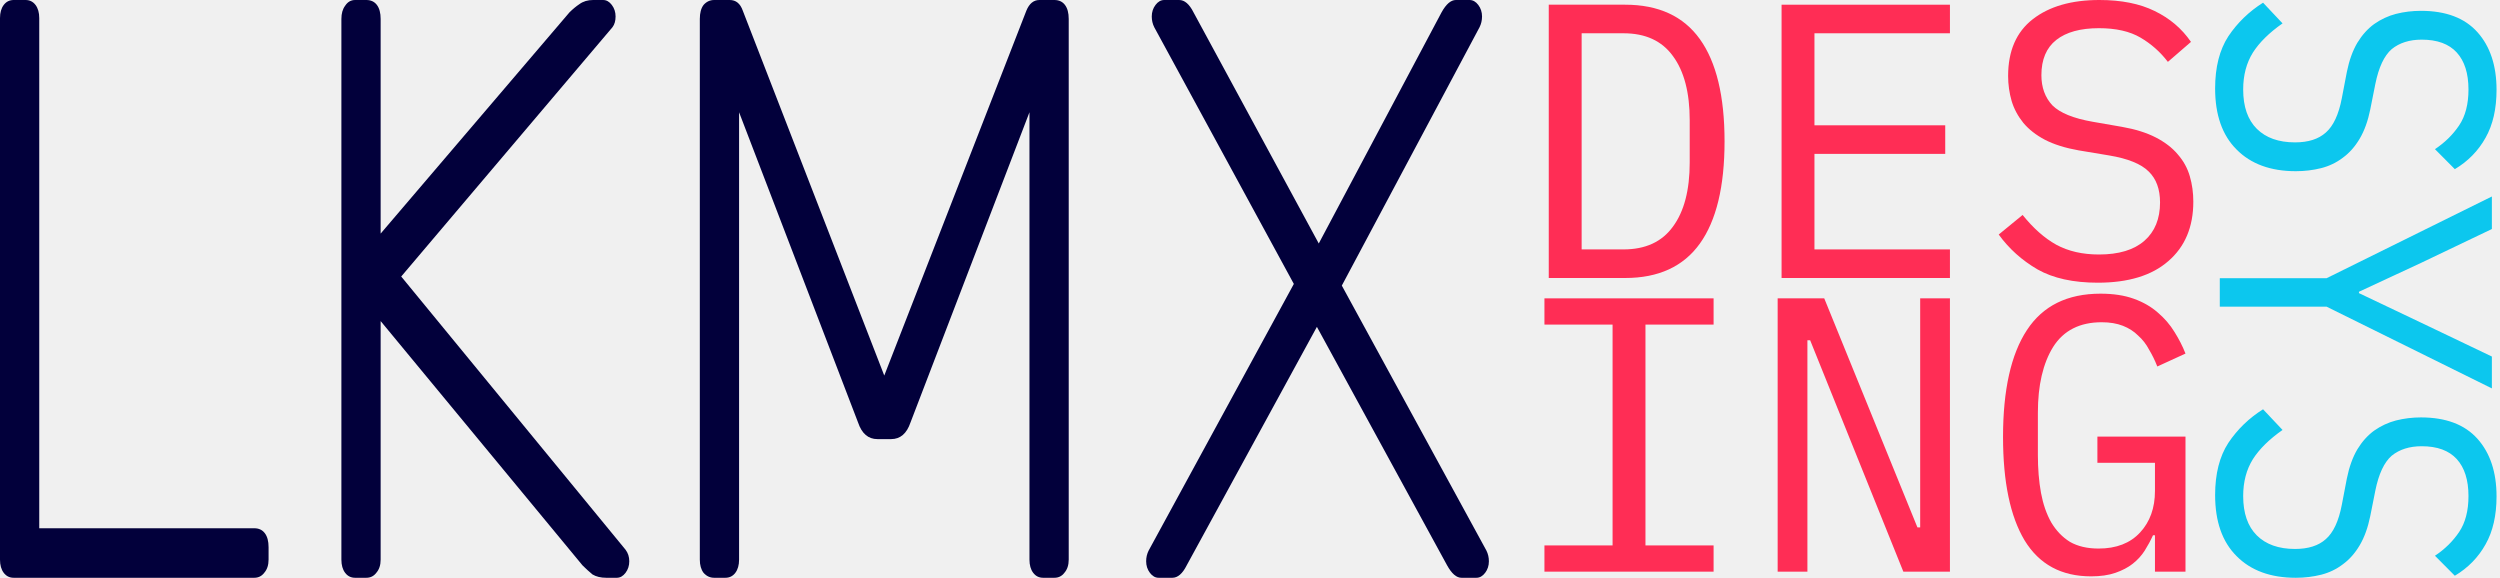
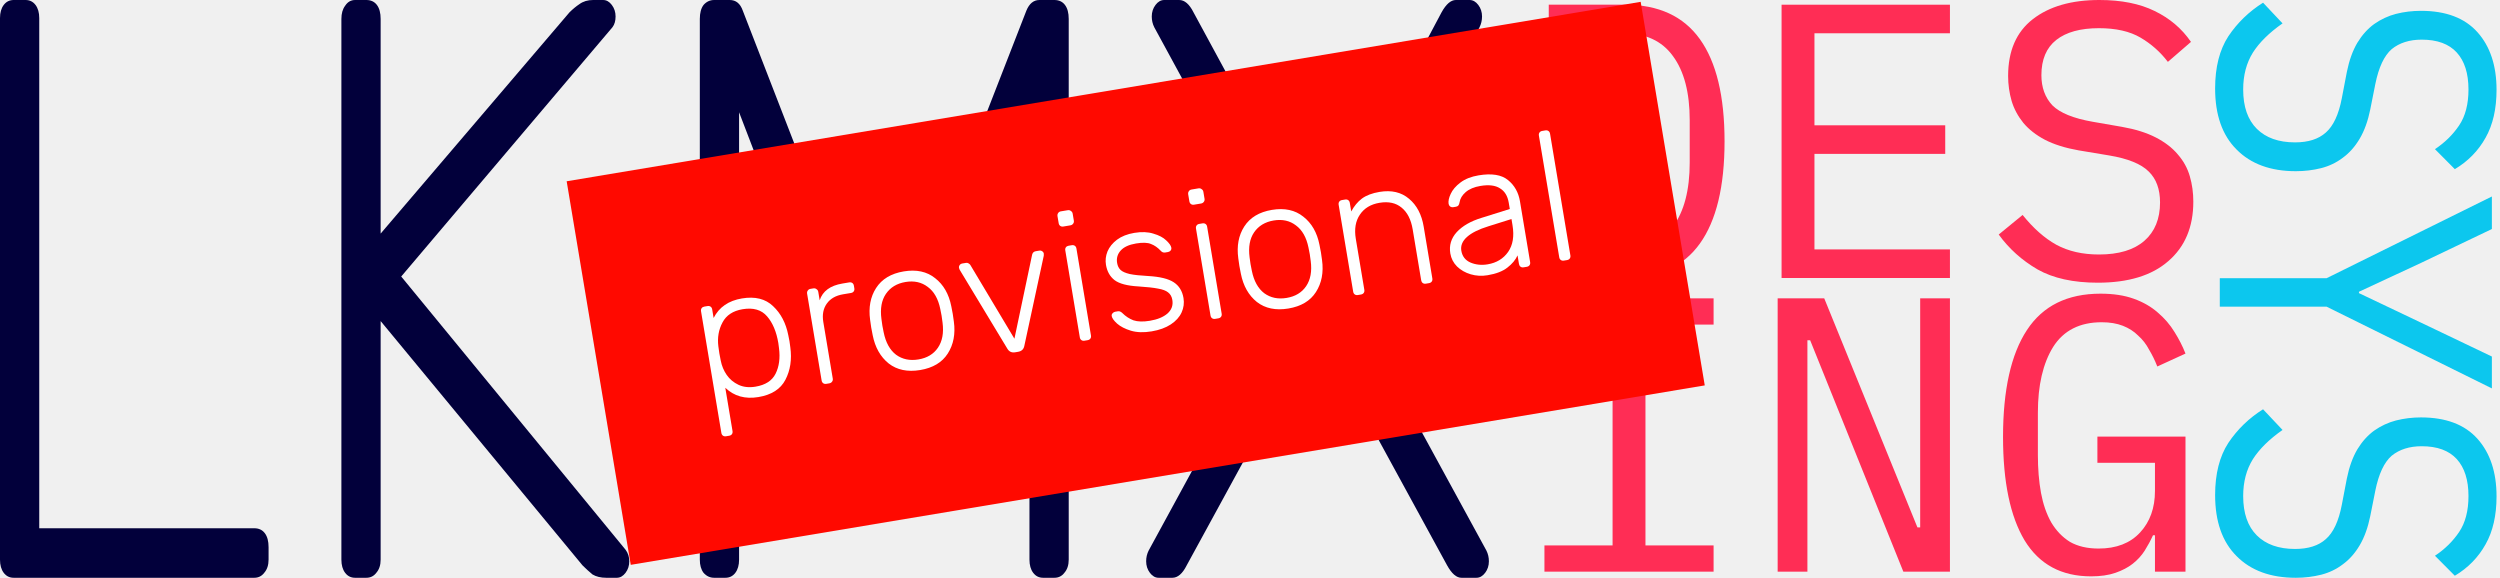
<svg xmlns="http://www.w3.org/2000/svg" width="225" height="52" viewBox="0 0 225 52" fill="none">
  <path d="M1.234 52C0.86 52 0.561 51.851 0.336 51.554C0.112 51.257 0 50.861 0 50.366V1.634C0 1.139 0.112 0.743 0.336 0.446C0.561 0.149 0.86 0 1.234 0H2.299C2.673 0 2.972 0.149 3.197 0.446C3.421 0.743 3.533 1.139 3.533 1.634V47.543H22.882C23.293 47.543 23.611 47.691 23.835 47.989C24.06 48.286 24.172 48.707 24.172 49.251V50.366C24.172 50.861 24.041 51.257 23.779 51.554C23.555 51.851 23.256 52 22.882 52H1.234Z" fill="#02003B" />
  <path d="M31.959 52C31.585 52 31.286 51.851 31.062 51.554C30.837 51.257 30.725 50.861 30.725 50.366V1.709C30.725 1.213 30.837 0.817 31.062 0.52C31.286 0.173 31.585 0 31.959 0H32.968C33.38 0 33.697 0.149 33.922 0.446C34.146 0.743 34.258 1.164 34.258 1.709V21.023L51.251 1.114C51.551 0.817 51.85 0.57 52.149 0.371C52.485 0.124 52.897 0 53.383 0H54.28C54.579 0 54.841 0.149 55.065 0.446C55.289 0.743 55.402 1.09 55.402 1.486C55.402 1.882 55.308 2.204 55.121 2.451L36.109 24.886L56.299 49.474C56.523 49.771 56.635 50.118 56.635 50.514C56.635 50.91 56.523 51.257 56.299 51.554C56.075 51.851 55.813 52 55.514 52H54.56C54.074 52 53.663 51.901 53.327 51.703C53.027 51.455 52.728 51.183 52.429 50.886L34.258 28.897V50.366C34.258 50.861 34.127 51.257 33.866 51.554C33.641 51.851 33.342 52 32.968 52H31.959Z" fill="#02003B" />
  <path d="M64.274 52C63.9 52 63.582 51.851 63.32 51.554C63.096 51.257 62.984 50.861 62.984 50.366V1.709C62.984 1.164 63.096 0.743 63.32 0.446C63.582 0.149 63.9 0 64.274 0H65.676C66.237 0 66.629 0.322 66.853 0.966L79.584 33.8L92.371 0.966C92.633 0.322 93.025 0 93.549 0H94.895C95.306 0 95.624 0.149 95.848 0.446C96.073 0.743 96.185 1.164 96.185 1.709V50.366C96.185 50.861 96.054 51.257 95.792 51.554C95.568 51.851 95.269 52 94.895 52H93.885C93.511 52 93.212 51.851 92.988 51.554C92.764 51.257 92.652 50.861 92.652 50.366V10.103L81.94 38.034C81.603 39.025 81.024 39.52 80.201 39.52H78.967C78.145 39.52 77.565 39.025 77.229 38.034L66.517 10.103V50.366C66.517 50.861 66.405 51.257 66.18 51.554C65.956 51.851 65.657 52 65.283 52H64.274Z" fill="#02003B" />
  <path d="M104.276 52C103.977 52 103.715 51.851 103.491 51.554C103.267 51.257 103.154 50.91 103.154 50.514C103.154 50.168 103.229 49.846 103.379 49.549L116.446 25.554L103.883 2.451C103.734 2.154 103.659 1.832 103.659 1.486C103.659 1.09 103.771 0.743 103.996 0.446C104.22 0.149 104.482 0 104.781 0H106.127C106.613 0 107.043 0.371 107.417 1.114L118.689 21.914L129.738 1.114C130.149 0.371 130.579 0 131.028 0H132.261C132.561 0 132.822 0.149 133.047 0.446C133.271 0.743 133.383 1.09 133.383 1.486C133.383 1.832 133.308 2.154 133.159 2.451L120.764 25.703L133.776 49.549C133.925 49.846 134 50.168 134 50.514C134 50.91 133.888 51.257 133.663 51.554C133.439 51.851 133.177 52 132.878 52H131.532C131.084 52 130.654 51.629 130.242 50.886L118.521 29.417L106.8 50.886C106.426 51.629 105.996 52 105.51 52H104.276Z" fill="#02003B" />
  <path d="M139.388 0.423H146.259C149.266 0.423 151.51 1.457 152.99 3.524C154.47 5.591 155.21 8.657 155.21 12.721C155.21 16.786 154.47 19.852 152.99 21.919C151.51 23.986 149.266 25.02 146.259 25.02H139.388V0.423ZM146.118 22.447C148.092 22.447 149.572 21.766 150.558 20.404C151.569 19.041 152.074 17.115 152.074 14.624V10.819C152.074 8.328 151.569 6.402 150.558 5.039C149.572 3.677 148.092 2.995 146.118 2.995H142.348V22.447H146.118Z" fill="#FF2D55" />
  <path d="M160.341 25.02V0.423H175.494V2.995H163.301V11.277H175.071V13.849H163.301V22.447H175.494V25.02H160.341Z" fill="#FF2D55" />
  <path d="M188.801 25.443C186.593 25.443 184.784 25.043 183.374 24.245C181.964 23.422 180.802 22.377 179.885 21.108L182.035 19.346C182.998 20.544 184.008 21.437 185.065 22.025C186.146 22.612 187.427 22.905 188.907 22.905C190.692 22.905 192.055 22.494 192.994 21.672C193.934 20.85 194.404 19.699 194.404 18.219C194.404 17.021 194.063 16.093 193.382 15.435C192.701 14.754 191.514 14.272 189.823 13.99L187.074 13.532C185.876 13.32 184.866 13.003 184.044 12.58C183.245 12.158 182.599 11.652 182.105 11.065C181.612 10.454 181.26 9.797 181.048 9.092C180.837 8.363 180.731 7.612 180.731 6.836C180.731 4.581 181.471 2.878 182.951 1.727C184.431 0.576 186.428 0 188.942 0C190.915 0 192.571 0.329 193.911 0.987C195.273 1.645 196.366 2.572 197.188 3.771L195.109 5.568C194.427 4.675 193.605 3.947 192.642 3.383C191.679 2.819 190.434 2.537 188.907 2.537C187.239 2.537 185.958 2.89 185.065 3.594C184.173 4.299 183.726 5.356 183.726 6.766C183.726 7.87 184.055 8.775 184.713 9.479C185.394 10.161 186.604 10.654 188.343 10.959L190.986 11.418C192.184 11.629 193.194 11.946 194.016 12.369C194.839 12.792 195.496 13.297 195.99 13.884C196.507 14.472 196.871 15.129 197.082 15.858C197.294 16.586 197.399 17.349 197.399 18.148C197.399 20.427 196.647 22.212 195.144 23.505C193.664 24.797 191.55 25.443 188.801 25.443Z" fill="#FF2D55" />
  <path d="M139 51.449V49.088H145.132V29.213H139V26.852H154.223V29.213H148.092V49.088H154.223V51.449H139Z" fill="#FF2D55" />
  <path d="M162.914 30.623H162.667V51.449H159.989V26.852H164.182L172.569 47.467H172.816V26.852H175.494V51.449H171.301L162.914 30.623Z" fill="#FF2D55" />
  <path d="M193.946 48.172H193.77C193.558 48.642 193.311 49.1 193.03 49.547C192.748 49.993 192.384 50.392 191.937 50.745C191.514 51.074 190.997 51.344 190.387 51.555C189.776 51.767 189.048 51.872 188.202 51.872C185.524 51.872 183.527 50.792 182.211 48.63C180.919 46.469 180.273 43.368 180.273 39.327C180.273 35.098 180.989 31.892 182.423 29.707C183.856 27.522 186.064 26.43 189.048 26.43C190.199 26.43 191.197 26.582 192.043 26.888C192.889 27.193 193.605 27.604 194.192 28.121C194.803 28.638 195.308 29.225 195.708 29.883C196.107 30.517 196.436 31.163 196.694 31.821L194.157 32.984C193.946 32.444 193.699 31.939 193.417 31.469C193.159 30.975 192.83 30.552 192.43 30.2C192.055 29.824 191.596 29.53 191.056 29.319C190.516 29.108 189.882 29.002 189.153 29.002C187.18 29.002 185.723 29.742 184.784 31.222C183.867 32.702 183.409 34.675 183.409 37.142V40.948C183.409 42.193 183.503 43.333 183.691 44.366C183.879 45.377 184.184 46.258 184.607 47.009C185.054 47.761 185.618 48.348 186.299 48.771C187.004 49.171 187.861 49.37 188.871 49.37C190.469 49.37 191.714 48.889 192.607 47.925C193.499 46.962 193.946 45.717 193.946 44.19V41.653H188.766V39.292H196.694V51.449H193.946V48.172Z" fill="#FF2D55" />
  <path d="M199.361 7.962C199.361 6.05 199.758 4.484 200.553 3.263C201.372 2.043 202.413 1.036 203.675 0.242L205.429 2.104C204.237 2.938 203.348 3.812 202.763 4.728C202.179 5.664 201.886 6.772 201.886 8.054C201.886 9.6 202.296 10.78 203.114 11.593C203.933 12.407 205.079 12.814 206.552 12.814C207.745 12.814 208.669 12.519 209.323 11.929C210.002 11.339 210.481 10.312 210.762 8.847L211.218 6.467C211.428 5.43 211.744 4.555 212.165 3.843C212.586 3.151 213.089 2.592 213.673 2.165C214.281 1.737 214.936 1.432 215.638 1.249C216.363 1.066 217.111 0.975 217.883 0.975C220.128 0.975 221.824 1.615 222.97 2.897C224.116 4.179 224.689 5.908 224.689 8.084C224.689 9.793 224.361 11.227 223.707 12.387C223.052 13.566 222.128 14.512 220.935 15.224L219.146 13.424C220.035 12.834 220.76 12.122 221.321 11.288C221.882 10.454 222.163 9.376 222.163 8.054C222.163 6.609 221.812 5.501 221.111 4.728C220.409 3.955 219.356 3.568 217.953 3.568C216.854 3.568 215.954 3.853 215.252 4.423C214.574 5.013 214.083 6.06 213.779 7.566L213.323 9.854C213.112 10.892 212.796 11.766 212.375 12.478C211.954 13.19 211.452 13.76 210.867 14.187C210.282 14.634 209.627 14.95 208.902 15.133C208.177 15.316 207.417 15.408 206.622 15.408C204.354 15.408 202.576 14.757 201.29 13.455C200.004 12.173 199.361 10.342 199.361 7.962Z" fill="#0CC7EE" />
  <path d="M199.781 25.038L209.394 25.038L224.268 17.684L224.268 20.613L217.883 23.665L212.305 26.258L212.305 26.381L217.883 29.035L224.268 32.087L224.268 34.955L209.394 27.601L199.781 27.601L199.781 25.038Z" fill="#0CC7EE" />
  <path d="M199.361 44.555C199.361 42.642 199.758 41.076 200.553 39.856C201.372 38.635 202.413 37.628 203.675 36.835L205.429 38.696C204.237 39.53 203.348 40.405 202.763 41.32C202.179 42.256 201.886 43.365 201.886 44.646C201.886 46.192 202.296 47.372 203.114 48.186C203.933 48.999 205.079 49.406 206.552 49.406C207.745 49.406 208.669 49.111 209.323 48.522C210.002 47.931 210.481 46.904 210.762 45.44L211.218 43.059C211.428 42.022 211.744 41.147 212.165 40.435C212.586 39.744 213.089 39.184 213.673 38.757C214.281 38.33 214.936 38.025 215.638 37.842C216.363 37.659 217.111 37.567 217.883 37.567C220.128 37.567 221.824 38.208 222.97 39.489C224.116 40.771 224.689 42.5 224.689 44.677C224.689 46.386 224.361 47.82 223.707 48.979C223.052 50.159 222.128 51.105 220.935 51.817L219.146 50.017C220.035 49.427 220.76 48.715 221.321 47.881C221.882 47.047 222.163 45.968 222.163 44.646C222.163 43.202 221.812 42.093 221.111 41.32C220.409 40.547 219.356 40.161 217.953 40.161C216.854 40.161 215.954 40.446 215.252 41.015C214.574 41.605 214.083 42.653 213.779 44.158L213.323 46.447C213.112 47.484 212.796 48.359 212.375 49.071C211.954 49.783 211.452 50.352 210.867 50.779C210.282 51.227 209.627 51.542 208.902 51.725C208.177 51.908 207.417 52 206.622 52C204.354 52 202.576 51.349 201.29 50.047C200.004 48.766 199.361 46.935 199.361 44.555Z" fill="#0CC7EE" />
+   <g clip-path="url(#clip0)">
+     <rect x="51" y="16.314" width="98" height="35" transform="rotate(-9.48531 51 16.3142)" fill="#FF0900" />
+     <path d="M65.345 39.264C65.236 39.282 65.142 39.264 65.065 39.209C64.989 39.155 64.941 39.072 64.923 38.963L63.093 28.015C63.075 27.905 63.093 27.812 63.148 27.735C63.203 27.658 63.285 27.611 63.395 27.592L63.675 27.546C63.785 27.527 63.878 27.546 63.955 27.6C64.031 27.655 64.079 27.737 64.097 27.847L64.226 28.619C64.718 27.647 65.567 27.061 66.774 26.859C67.959 26.661 68.894 26.893 69.58 27.556C70.275 28.206 70.73 29.076 70.946 30.166C70.976 30.274 71.011 30.454 71.053 30.706C71.096 30.958 71.12 31.14 71.128 31.252C71.278 32.353 71.131 33.329 70.687 34.181C70.252 35.02 69.442 35.538 68.257 35.736C67.061 35.936 66.067 35.657 65.276 34.899L65.927 38.795C65.945 38.905 65.927 38.998 65.872 39.075C65.817 39.151 65.735 39.199 65.625 39.217L65.345 39.264ZM67.999 34.799C68.888 34.65 69.488 34.263 69.801 33.636C70.122 32.997 70.225 32.23 70.11 31.337C70.103 31.226 70.083 31.071 70.05 30.874C69.879 29.855 69.543 29.055 69.04 28.474C68.535 27.883 67.8 27.668 66.835 27.829C65.968 27.974 65.364 28.373 65.022 29.027C64.678 29.671 64.555 30.384 64.652 31.168L64.743 31.811L64.866 32.45C64.956 32.919 65.135 33.351 65.404 33.745C65.671 34.129 66.025 34.425 66.466 34.633C66.906 34.841 67.418 34.896 67.999 34.799Z" fill="white" />
+     <path d="M74.368 34.546C74.259 34.564 74.165 34.546 74.089 34.491C74.012 34.436 73.964 34.354 73.946 34.245L72.641 26.436C72.623 26.327 72.641 26.233 72.696 26.157C72.749 26.069 72.831 26.016 72.94 25.998L73.204 25.954C73.313 25.935 73.407 25.959 73.486 26.025C73.574 26.078 73.627 26.159 73.645 26.268L73.771 27.025C74.04 26.203 74.723 25.7 75.82 25.517L76.429 25.415C76.538 25.396 76.632 25.415 76.709 25.469C76.785 25.524 76.833 25.606 76.851 25.716L76.89 25.946C76.908 26.056 76.89 26.149 76.835 26.226C76.78 26.302 76.698 26.35 76.588 26.368L75.88 26.486C75.222 26.596 74.733 26.875 74.413 27.323C74.093 27.771 73.988 28.323 74.098 28.981L74.95 34.077C74.968 34.187 74.944 34.281 74.879 34.359C74.824 34.436 74.741 34.483 74.632 34.502L74.368 34.546Z" fill="white" />
+     <path d="M82.82 33.303C81.679 33.493 80.733 33.297 79.981 32.712C79.239 32.115 78.758 31.266 78.541 30.165L78.409 29.477L78.31 28.784C78.158 27.672 78.337 26.718 78.847 25.923C79.366 25.116 80.196 24.616 81.337 24.426C82.478 24.235 83.419 24.438 84.162 25.035C84.914 25.619 85.398 26.462 85.616 27.563C85.645 27.671 85.689 27.9 85.748 28.251C85.807 28.602 85.84 28.833 85.847 28.944C85.999 30.057 85.815 31.017 85.296 31.824C84.786 32.619 83.961 33.112 82.82 33.303ZM82.661 32.349C83.44 32.219 84.024 31.868 84.413 31.296C84.811 30.711 84.95 29.956 84.829 29.03C84.822 28.918 84.794 28.715 84.744 28.419C84.695 28.123 84.655 27.921 84.626 27.813C84.439 26.898 84.064 26.235 83.498 25.822C82.942 25.397 82.275 25.249 81.496 25.379C80.717 25.509 80.129 25.867 79.73 26.452C79.341 27.023 79.207 27.773 79.328 28.699L79.413 29.31L79.531 29.915C79.718 30.83 80.089 31.5 80.645 31.926C81.21 32.338 81.882 32.479 82.661 32.349Z" fill="white" />
+     <path d="M91.367 31.706C91.059 31.757 90.828 31.655 90.672 31.399L86.37 24.278L86.307 24.102C86.293 24.015 86.313 23.932 86.368 23.856C86.422 23.779 86.494 23.733 86.581 23.718L86.927 23.661C87.026 23.644 87.107 23.659 87.171 23.704C87.246 23.748 87.299 23.796 87.33 23.847L91.298 30.484L92.892 22.918C92.905 22.859 92.934 22.798 92.98 22.734C93.037 22.668 93.114 22.627 93.213 22.61L93.558 22.553C93.646 22.538 93.728 22.558 93.805 22.613C93.882 22.668 93.928 22.739 93.942 22.826L93.94 23.013L92.186 31.146C92.123 31.439 91.937 31.61 91.63 31.662L91.367 31.706Z" fill="white" />
+     <path d="M95.702 20.387C95.593 20.405 95.499 20.387 95.422 20.332C95.346 20.277 95.298 20.195 95.28 20.085L95.175 19.461C95.157 19.351 95.175 19.258 95.23 19.181C95.283 19.093 95.365 19.04 95.474 19.022L96.1 18.918C96.209 18.899 96.303 18.923 96.382 18.989C96.47 19.042 96.523 19.123 96.541 19.233L96.646 19.857C96.664 19.967 96.64 20.061 96.574 20.139C96.519 20.216 96.437 20.264 96.328 20.282L95.702 20.387ZM97.605 30.663C97.496 30.682 97.402 30.663 97.326 30.609C97.249 30.554 97.201 30.472 97.183 30.362L95.876 22.537C95.857 22.428 95.875 22.335 95.93 22.258C95.985 22.181 96.067 22.134 96.177 22.115L96.457 22.069C96.567 22.05 96.66 22.068 96.737 22.123C96.813 22.178 96.861 22.26 96.879 22.37L98.187 30.195C98.205 30.304 98.187 30.397 98.132 30.474C98.077 30.551 97.995 30.598 97.885 30.617L97.605 30.663Z" fill="white" />
+     <path d="M103.65 29.823C102.937 29.942 102.313 29.922 101.779 29.763C101.256 29.603 100.843 29.39 100.539 29.125C100.247 28.859 100.085 28.633 100.054 28.446C100.037 28.348 100.063 28.265 100.131 28.197C100.196 28.118 100.273 28.072 100.361 28.057L100.608 28.016C100.685 28.003 100.748 28.009 100.797 28.035C100.856 28.048 100.925 28.092 101.005 28.169C101.304 28.468 101.639 28.688 102.012 28.829C102.394 28.956 102.887 28.97 103.491 28.869C104.171 28.755 104.698 28.538 105.073 28.216C105.446 27.883 105.592 27.476 105.511 26.994C105.462 26.698 105.334 26.471 105.127 26.314C104.932 26.156 104.631 26.043 104.225 25.975C103.828 25.895 103.242 25.829 102.467 25.779C101.454 25.723 100.734 25.533 100.308 25.21C99.893 24.885 99.636 24.427 99.537 23.835C99.469 23.43 99.515 23.028 99.674 22.629C99.844 22.229 100.129 21.877 100.529 21.574C100.941 21.269 101.459 21.064 102.084 20.959C102.743 20.849 103.316 20.872 103.804 21.027C104.301 21.169 104.685 21.37 104.953 21.629C105.233 21.886 105.389 22.108 105.42 22.294C105.436 22.393 105.412 22.482 105.346 22.56C105.289 22.626 105.211 22.667 105.113 22.684L104.866 22.725C104.712 22.751 104.58 22.7 104.468 22.572C104.194 22.28 103.9 22.075 103.588 21.959C103.284 21.829 102.836 21.814 102.244 21.913C101.607 22.019 101.147 22.231 100.862 22.549C100.576 22.867 100.469 23.24 100.541 23.667C100.585 23.93 100.687 24.139 100.848 24.292C101.009 24.445 101.283 24.568 101.671 24.661C102.057 24.743 102.608 24.803 103.325 24.841C104.384 24.901 105.154 25.088 105.634 25.402C106.115 25.716 106.409 26.19 106.515 26.826C106.59 27.275 106.533 27.707 106.343 28.122C106.153 28.537 105.829 28.895 105.372 29.197C104.915 29.498 104.341 29.707 103.65 29.823Z" fill="white" />
+     <path d="M107.465 18.421C107.356 18.439 107.262 18.421 107.186 18.366C107.109 18.312 107.061 18.23 107.043 18.12L106.938 17.495C106.92 17.386 106.938 17.293 106.993 17.216C107.046 17.128 107.128 17.075 107.237 17.057L107.863 16.952C107.972 16.934 108.067 16.958 108.145 17.023C108.233 17.076 108.286 17.157 108.304 17.267L108.409 17.892C108.427 18.001 108.403 18.096 108.337 18.174C108.283 18.251 108.2 18.298 108.091 18.317L107.465 18.421ZM109.368 28.698C109.259 28.716 109.165 28.698 109.089 28.643C109.012 28.589 108.964 28.506 108.946 28.397L107.639 20.572C107.62 20.462 107.639 20.369 107.693 20.293C107.748 20.216 107.83 20.168 107.94 20.15L108.22 20.103C108.33 20.085 108.423 20.103 108.5 20.158C108.577 20.212 108.624 20.295 108.642 20.404L109.95 28.229C109.968 28.339 109.95 28.432 109.895 28.509C109.84 28.585 109.758 28.633 109.648 28.651L109.368 28.698Z" fill="white" />
+     <path d="M115.956 27.766C114.815 27.957 113.869 27.76 113.117 27.176C112.375 26.579 111.894 25.73 111.677 24.629L111.545 23.941L111.446 23.248C111.294 22.136 111.473 21.182 111.983 20.387C112.502 19.579 113.332 19.08 114.473 18.889C115.614 18.699 116.555 18.902 117.298 19.499C118.05 20.083 118.534 20.926 118.752 22.027C118.781 22.135 118.825 22.364 118.884 22.715C118.943 23.066 118.976 23.297 118.983 23.408C119.135 24.52 118.951 25.48 118.432 26.288C117.922 27.083 117.097 27.576 115.956 27.766ZM115.797 26.813C116.576 26.683 117.16 26.332 117.549 25.76C117.947 25.175 118.086 24.42 117.965 23.494C117.958 23.382 117.93 23.178 117.88 22.883C117.831 22.587 117.791 22.385 117.762 22.277C117.575 21.362 117.199 20.698 116.634 20.286C116.078 19.86 115.411 19.713 114.632 19.843C113.853 19.973 113.265 20.331 112.866 20.915C112.477 21.487 112.343 22.236 112.463 23.162L112.549 23.773L112.667 24.379C112.853 25.294 113.225 25.964 113.781 26.389C114.346 26.802 115.018 26.943 115.797 26.813Z" fill="white" />
+     <path d="M122.208 26.553C122.098 26.571 122.005 26.553 121.928 26.498C121.852 26.443 121.804 26.361 121.786 26.252L120.478 18.427C120.46 18.317 120.478 18.224 120.533 18.147C120.588 18.07 120.67 18.023 120.78 18.005L121.06 17.958C121.169 17.939 121.263 17.958 121.339 18.012C121.416 18.067 121.464 18.149 121.482 18.259L121.611 19.032C121.869 18.549 122.188 18.164 122.568 17.875C122.959 17.584 123.49 17.383 124.159 17.271C125.234 17.091 126.12 17.298 126.817 17.892C127.512 18.474 127.95 19.308 128.131 20.392L128.911 25.061C128.929 25.171 128.911 25.264 128.856 25.341C128.801 25.417 128.719 25.465 128.609 25.483L128.33 25.53C128.22 25.548 128.127 25.53 128.05 25.475C127.973 25.421 127.925 25.338 127.907 25.229L127.141 20.642C126.993 19.755 126.658 19.101 126.137 18.681C125.626 18.259 124.965 18.116 124.154 18.252C123.364 18.384 122.775 18.741 122.387 19.324C121.998 19.896 121.877 20.621 122.023 21.497L122.79 26.084C122.808 26.194 122.79 26.287 122.735 26.363C122.68 26.44 122.598 26.488 122.488 26.506L122.208 26.553Z" fill="white" />
+     <path d="M133.884 24.771C133.357 24.859 132.85 24.831 132.364 24.687C131.878 24.543 131.466 24.308 131.13 23.981C130.804 23.652 130.604 23.263 130.529 22.814C130.408 22.09 130.6 21.45 131.104 20.893C131.62 20.333 132.366 19.905 133.342 19.606L135.882 18.81L135.785 18.235C135.685 17.632 135.421 17.203 134.995 16.948C134.578 16.679 133.991 16.608 133.234 16.735C132.675 16.828 132.232 17.015 131.907 17.295C131.593 17.572 131.412 17.873 131.364 18.196C131.342 18.335 131.303 18.438 131.246 18.503C131.199 18.556 131.126 18.591 131.027 18.608L130.797 18.646C130.698 18.663 130.605 18.644 130.517 18.591C130.438 18.526 130.391 18.444 130.374 18.345C130.334 18.104 130.397 17.806 130.563 17.451C130.728 17.086 131.02 16.744 131.441 16.426C131.861 16.108 132.406 15.893 133.075 15.781C134.249 15.585 135.129 15.725 135.716 16.202C136.303 16.678 136.664 17.317 136.797 18.116L137.712 23.591C137.73 23.7 137.712 23.793 137.657 23.87C137.602 23.947 137.52 23.994 137.41 24.013L137.131 24.059C137.021 24.078 136.928 24.06 136.851 24.005C136.774 23.95 136.727 23.868 136.708 23.758L136.579 22.986C136.398 23.388 136.093 23.754 135.663 24.085C135.245 24.414 134.651 24.643 133.884 24.771ZM133.889 23.79C134.69 23.656 135.304 23.283 135.732 22.671C136.159 22.059 136.291 21.26 136.126 20.273L136.033 19.714L133.959 20.365C133.08 20.636 132.435 20.958 132.023 21.331C131.612 21.703 131.444 22.115 131.519 22.564C131.603 23.068 131.876 23.422 132.339 23.627C132.813 23.829 133.329 23.884 133.889 23.79Z" fill="white" />
+     <path d="M140.753 23.454C140.643 23.473 140.55 23.454 140.473 23.4C140.397 23.345 140.349 23.263 140.331 23.153L138.501 12.205C138.483 12.095 138.501 12.002 138.556 11.925C138.611 11.849 138.693 11.801 138.803 11.783L139.083 11.736C139.192 11.718 139.286 11.736 139.363 11.791C139.439 11.845 139.487 11.928 139.505 12.037L141.334 22.985C141.353 23.095 141.334 23.188 141.28 23.265C141.225 23.342 141.143 23.389 141.033 23.408L140.753 23.454Z" fill="white" />
+   </g>
+   <defs>
+     <clipPath id="clip0">
+       <rect x="51" y="16.314" width="98" height="35" transform="rotate(-9.48531 51 16.3142)" fill="white" />
+     </clipPath>
+   </defs>
</svg>
